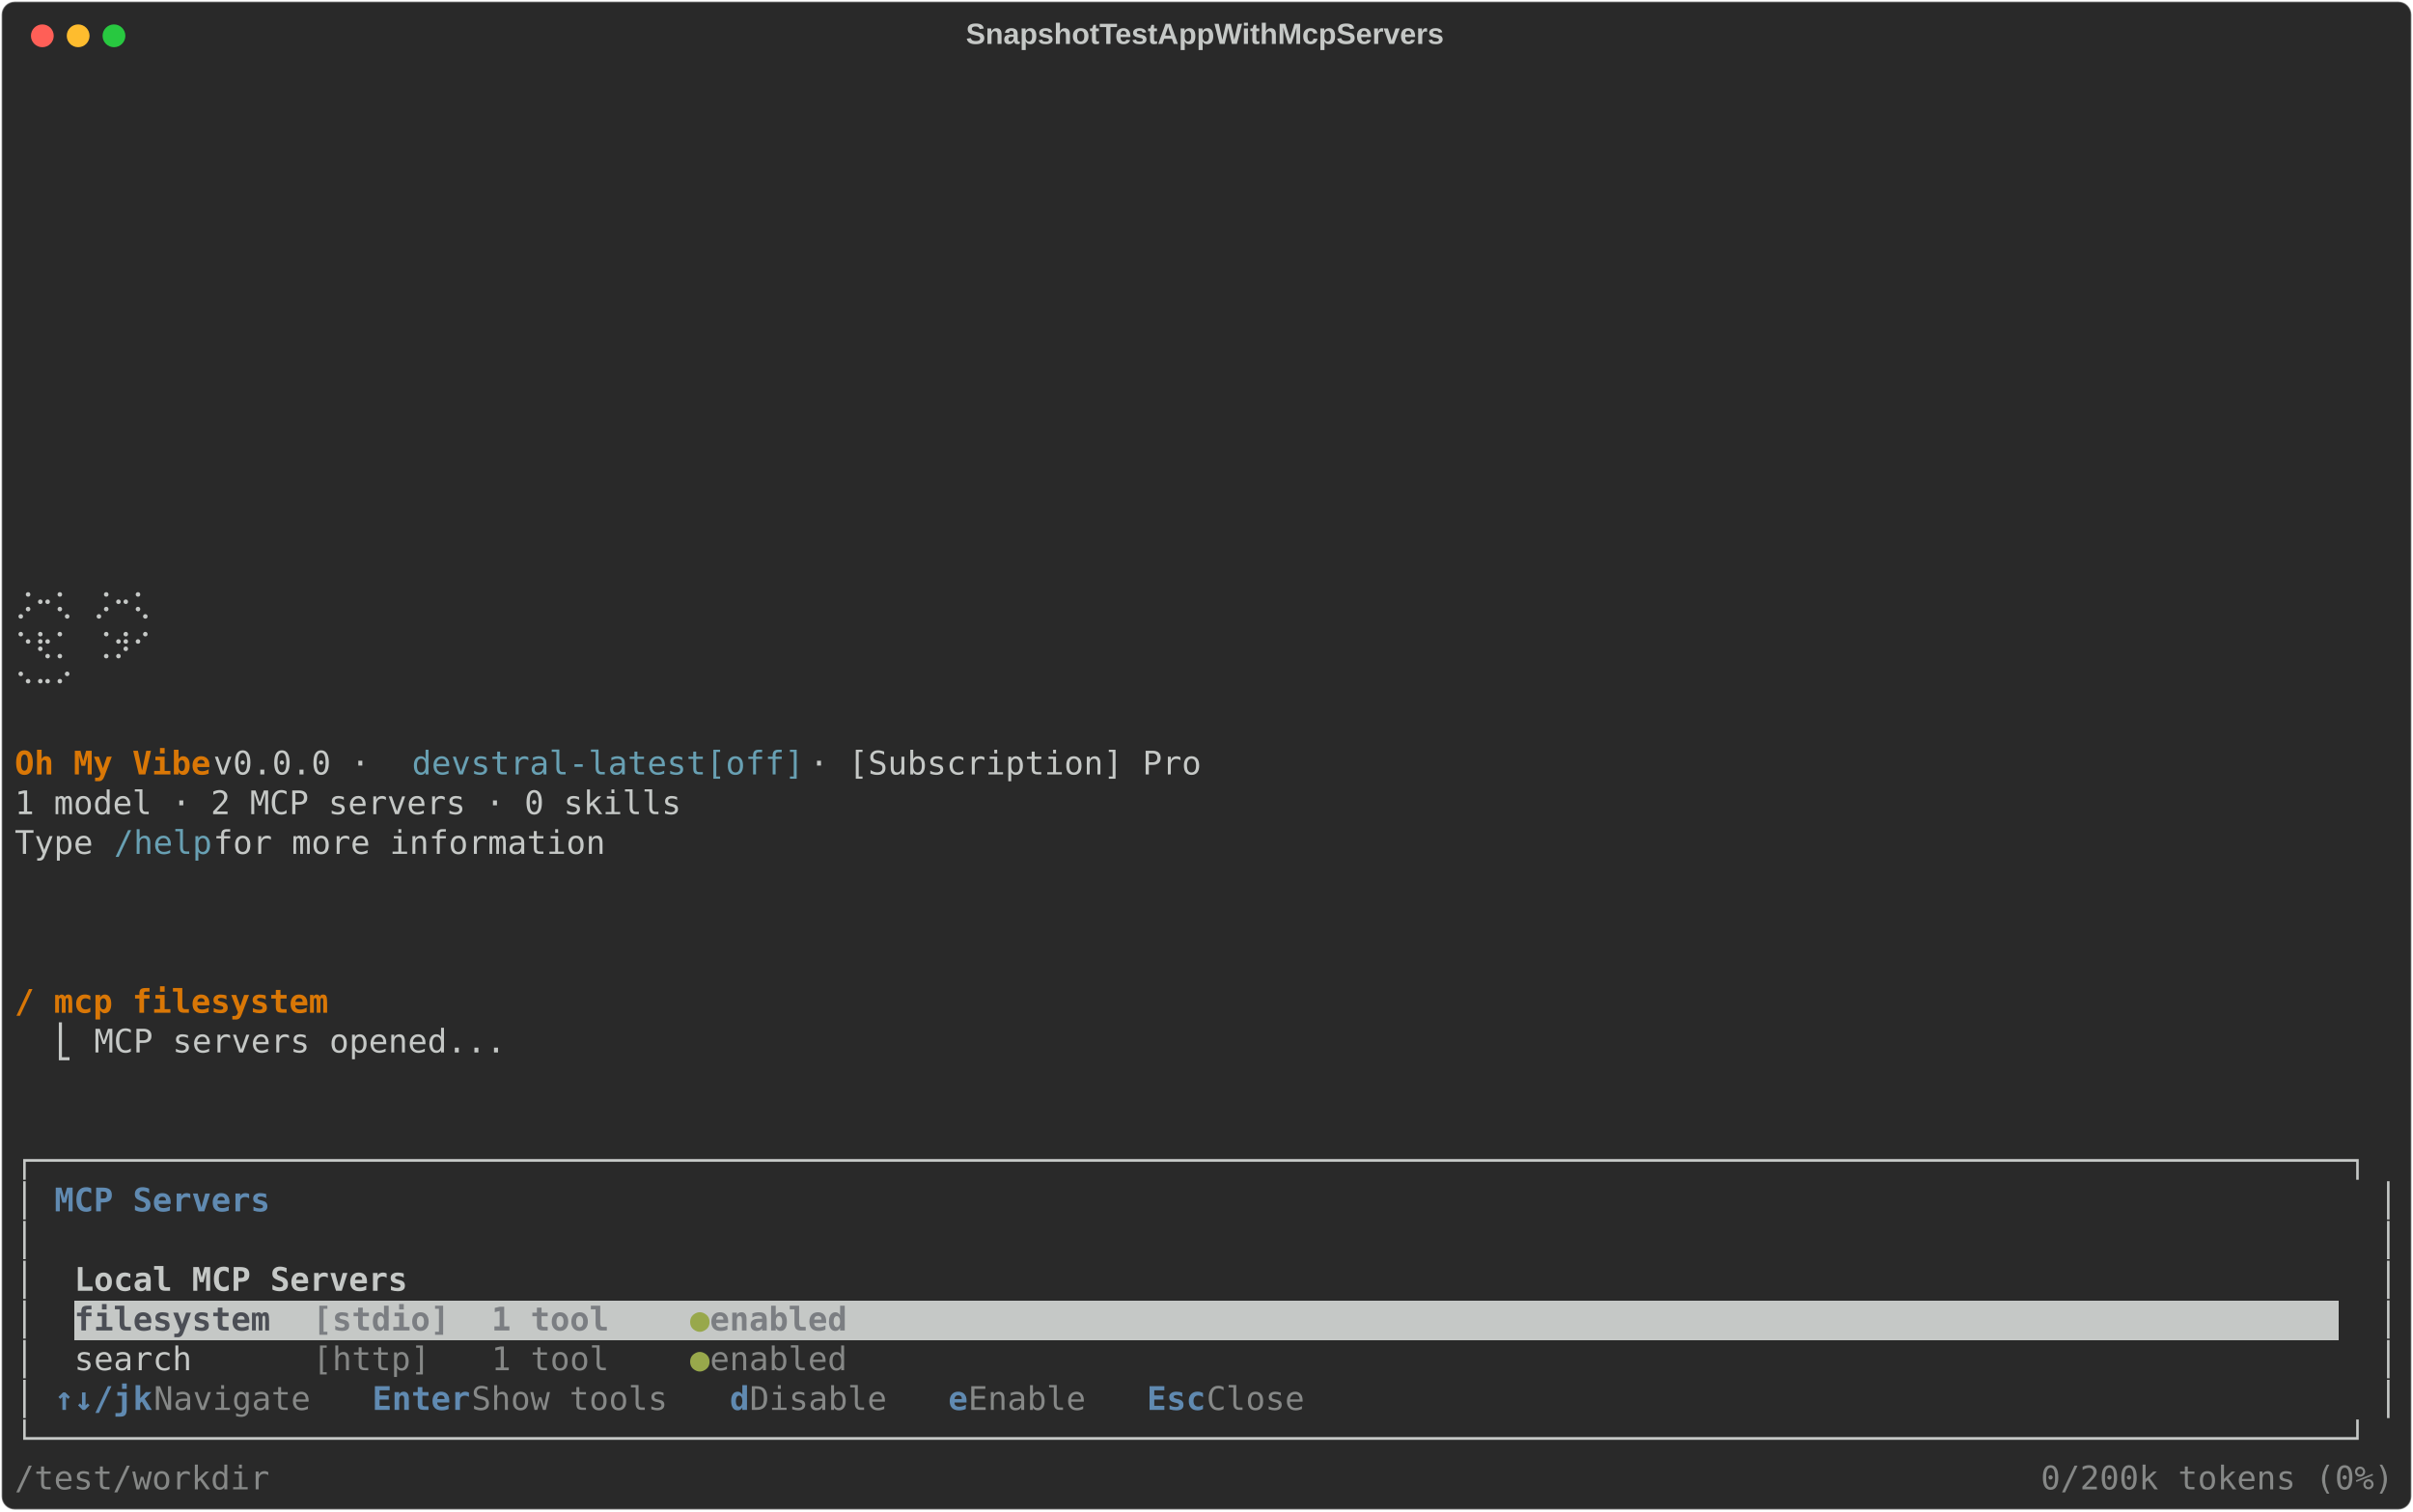
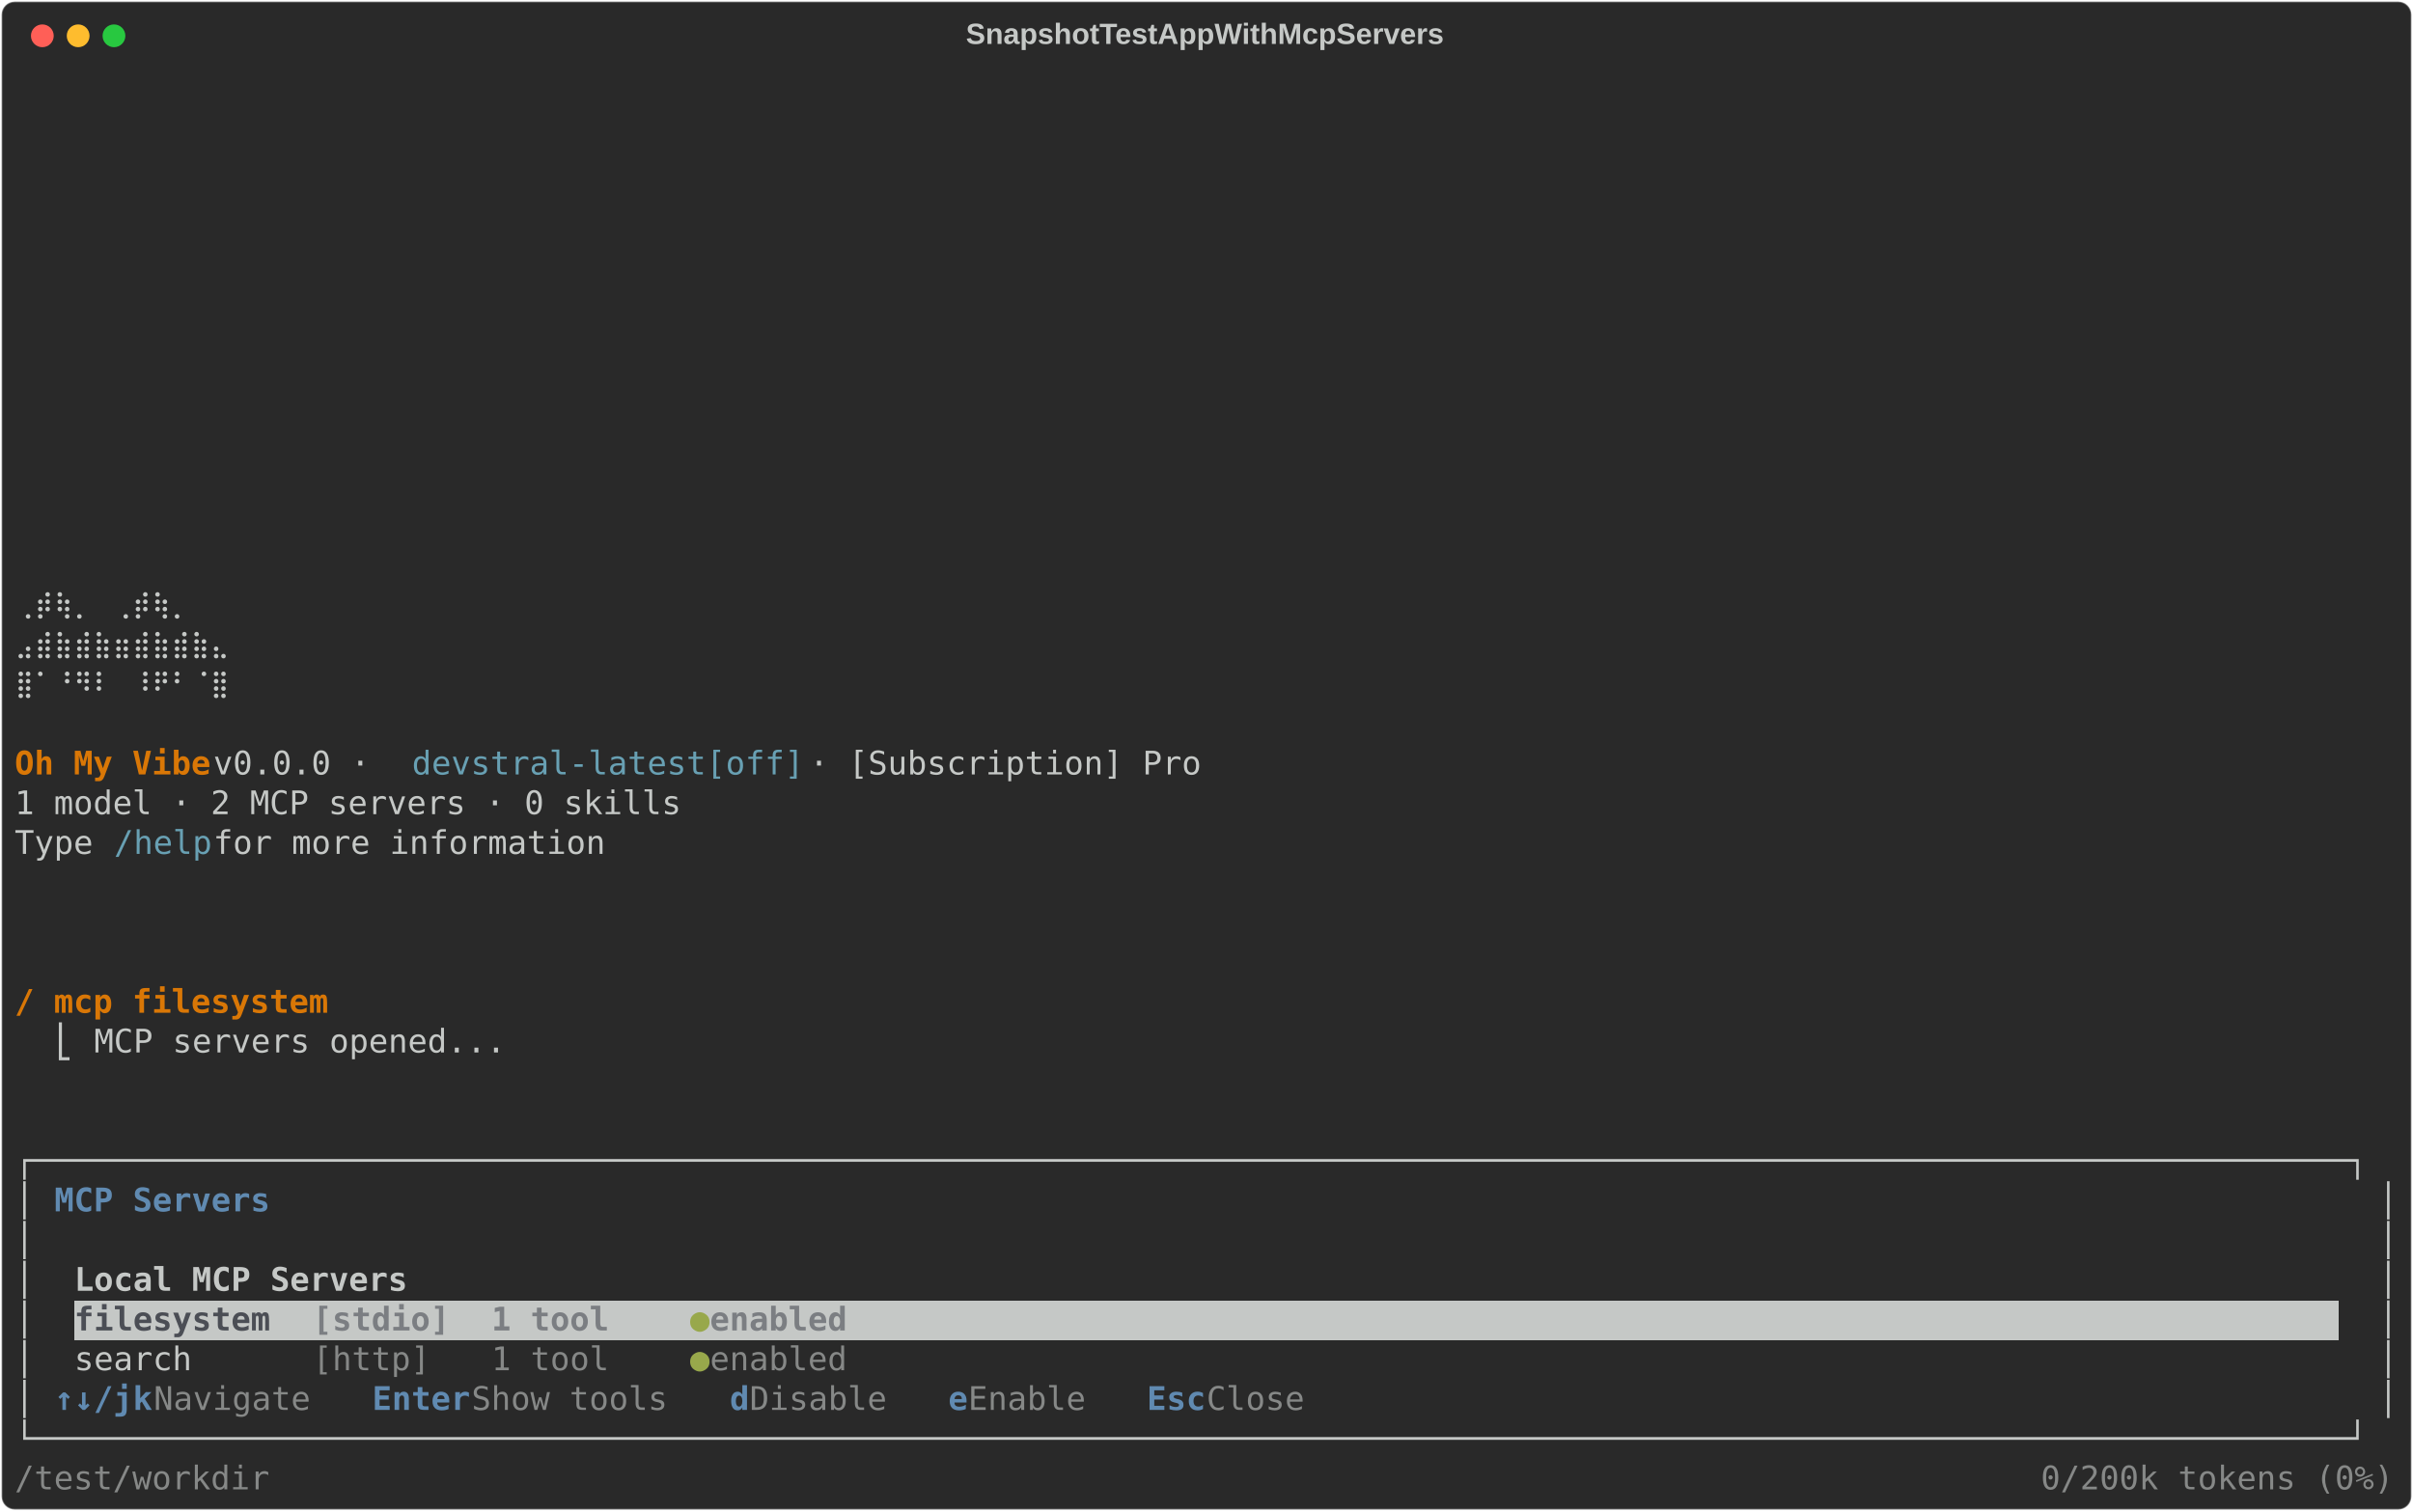
<svg xmlns="http://www.w3.org/2000/svg" class="rich-terminal" viewBox="0 0 1482 928.4">
  <style>

    @font-face {
        font-family: "Fira Code";
        src: local("FiraCode-Regular"),
                url("https://cdnjs.cloudflare.com/ajax/libs/firacode/6.2.0/woff2/FiraCode-Regular.woff2") format("woff2"),
                url("https://cdnjs.cloudflare.com/ajax/libs/firacode/6.2.0/woff/FiraCode-Regular.woff") format("woff");
        font-style: normal;
        font-weight: 400;
    }
    @font-face {
        font-family: "Fira Code";
        src: local("FiraCode-Bold"),
                url("https://cdnjs.cloudflare.com/ajax/libs/firacode/6.2.0/woff2/FiraCode-Bold.woff2") format("woff2"),
                url("https://cdnjs.cloudflare.com/ajax/libs/firacode/6.2.0/woff/FiraCode-Bold.woff") format("woff");
        font-style: bold;
        font-weight: 700;
    }

    .terminal-matrix {
        font-family: Fira Code, monospace;
        font-size: 20px;
        line-height: 24.4px;
        font-variant-east-asian: full-width;
    }

    .terminal-title {
        font-size: 18px;
        font-weight: bold;
        font-family: arial;
    }

    .terminal-r1 { fill: #c5c8c6 }
.terminal-r2 { fill: #d97706;font-weight: bold }
.terminal-r3 { fill: #68a0b3 }
.terminal-r4 { fill: #608ab1;font-weight: bold }
.terminal-r5 { fill: #c5c8c6;font-weight: bold }
.terminal-r6 { fill: #4b4e55;font-weight: bold }
.terminal-r7 { fill: #7b7e82;font-weight: bold }
.terminal-r8 { fill: #98a84b;font-weight: bold }
.terminal-r9 { fill: #868887 }
.terminal-r10 { fill: #98a84b }
    </style>
  <defs>
    <clipPath id="terminal-clip-terminal">
      <rect x="0" y="0" width="1463.0" height="877.4" />
    </clipPath>
    <clipPath id="terminal-line-0">
      <rect x="0" y="1.5" width="1464" height="24.65" />
    </clipPath>
    <clipPath id="terminal-line-1">
      <rect x="0" y="25.9" width="1464" height="24.65" />
    </clipPath>
    <clipPath id="terminal-line-2">
      <rect x="0" y="50.3" width="1464" height="24.65" />
    </clipPath>
    <clipPath id="terminal-line-3">
      <rect x="0" y="74.7" width="1464" height="24.65" />
    </clipPath>
    <clipPath id="terminal-line-4">
      <rect x="0" y="99.1" width="1464" height="24.65" />
    </clipPath>
    <clipPath id="terminal-line-5">
      <rect x="0" y="123.5" width="1464" height="24.65" />
    </clipPath>
    <clipPath id="terminal-line-6">
      <rect x="0" y="147.9" width="1464" height="24.65" />
    </clipPath>
    <clipPath id="terminal-line-7">
      <rect x="0" y="172.3" width="1464" height="24.65" />
    </clipPath>
    <clipPath id="terminal-line-8">
      <rect x="0" y="196.7" width="1464" height="24.65" />
    </clipPath>
    <clipPath id="terminal-line-9">
      <rect x="0" y="221.1" width="1464" height="24.65" />
    </clipPath>
    <clipPath id="terminal-line-10">
      <rect x="0" y="245.5" width="1464" height="24.65" />
    </clipPath>
    <clipPath id="terminal-line-11">
      <rect x="0" y="269.9" width="1464" height="24.65" />
    </clipPath>
    <clipPath id="terminal-line-12">
      <rect x="0" y="294.3" width="1464" height="24.65" />
    </clipPath>
    <clipPath id="terminal-line-13">
      <rect x="0" y="318.7" width="1464" height="24.65" />
    </clipPath>
    <clipPath id="terminal-line-14">
      <rect x="0" y="343.1" width="1464" height="24.65" />
    </clipPath>
    <clipPath id="terminal-line-15">
      <rect x="0" y="367.5" width="1464" height="24.65" />
    </clipPath>
    <clipPath id="terminal-line-16">
      <rect x="0" y="391.9" width="1464" height="24.65" />
    </clipPath>
    <clipPath id="terminal-line-17">
      <rect x="0" y="416.3" width="1464" height="24.65" />
    </clipPath>
    <clipPath id="terminal-line-18">
      <rect x="0" y="440.7" width="1464" height="24.65" />
    </clipPath>
    <clipPath id="terminal-line-19">
      <rect x="0" y="465.1" width="1464" height="24.65" />
    </clipPath>
    <clipPath id="terminal-line-20">
      <rect x="0" y="489.5" width="1464" height="24.65" />
    </clipPath>
    <clipPath id="terminal-line-21">
      <rect x="0" y="513.9" width="1464" height="24.65" />
    </clipPath>
    <clipPath id="terminal-line-22">
      <rect x="0" y="538.3" width="1464" height="24.65" />
    </clipPath>
    <clipPath id="terminal-line-23">
      <rect x="0" y="562.7" width="1464" height="24.65" />
    </clipPath>
    <clipPath id="terminal-line-24">
      <rect x="0" y="587.1" width="1464" height="24.65" />
    </clipPath>
    <clipPath id="terminal-line-25">
      <rect x="0" y="611.5" width="1464" height="24.65" />
    </clipPath>
    <clipPath id="terminal-line-26">
      <rect x="0" y="635.9" width="1464" height="24.65" />
    </clipPath>
    <clipPath id="terminal-line-27">
      <rect x="0" y="660.3" width="1464" height="24.65" />
    </clipPath>
    <clipPath id="terminal-line-28">
      <rect x="0" y="684.7" width="1464" height="24.65" />
    </clipPath>
    <clipPath id="terminal-line-29">
      <rect x="0" y="709.1" width="1464" height="24.65" />
    </clipPath>
    <clipPath id="terminal-line-30">
      <rect x="0" y="733.5" width="1464" height="24.65" />
    </clipPath>
    <clipPath id="terminal-line-31">
      <rect x="0" y="757.9" width="1464" height="24.65" />
    </clipPath>
    <clipPath id="terminal-line-32">
      <rect x="0" y="782.3" width="1464" height="24.65" />
    </clipPath>
    <clipPath id="terminal-line-33">
      <rect x="0" y="806.7" width="1464" height="24.65" />
    </clipPath>
    <clipPath id="terminal-line-34">
      <rect x="0" y="831.1" width="1464" height="24.65" />
    </clipPath>
  </defs>
  <rect fill="#292929" stroke="rgba(255,255,255,0.35)" stroke-width="1" x="1" y="1" width="1480" height="926.4" rx="8" />
  <text class="terminal-title" fill="#c5c8c6" text-anchor="middle" x="740" y="27">SnapshotTestAppWithMcpServers</text>
  <g transform="translate(26,22)">
    <circle cx="0" cy="0" r="7" fill="#ff5f57" />
    <circle cx="22" cy="0" r="7" fill="#febc2e" />
    <circle cx="44" cy="0" r="7" fill="#28c840" />
  </g>
  <g transform="translate(9, 41)" clip-path="url(#terminal-clip-terminal)">
    <rect fill="#c5c8c6" x="36.6" y="757.9" width="146.4" height="24.65" shape-rendering="crispEdges" />
    <rect fill="#c5c8c6" x="183" y="757.9" width="109.8" height="24.65" shape-rendering="crispEdges" />
    <rect fill="#c5c8c6" x="292.8" y="757.9" width="97.6" height="24.65" shape-rendering="crispEdges" />
    <rect fill="#c5c8c6" x="390.4" y="757.9" width="24.4" height="24.65" shape-rendering="crispEdges" />
    <rect fill="#c5c8c6" x="414.8" y="757.9" width="12.2" height="24.65" shape-rendering="crispEdges" />
    <rect fill="#c5c8c6" x="427" y="757.9" width="97.6" height="24.65" shape-rendering="crispEdges" />
    <rect fill="#c5c8c6" x="524.6" y="757.9" width="902.8" height="24.65" shape-rendering="crispEdges" />
    <g class="terminal-matrix">
      <text class="terminal-r1" x="1464" y="20" textLength="12.2" clip-path="url(#terminal-line-0)">
</text>
      <text class="terminal-r1" x="1464" y="44.4" textLength="12.2" clip-path="url(#terminal-line-1)">
</text>
      <text class="terminal-r1" x="1464" y="68.8" textLength="12.2" clip-path="url(#terminal-line-2)">
</text>
      <text class="terminal-r1" x="1464" y="93.2" textLength="12.2" clip-path="url(#terminal-line-3)">
</text>
      <text class="terminal-r1" x="1464" y="117.6" textLength="12.2" clip-path="url(#terminal-line-4)">
</text>
      <text class="terminal-r1" x="1464" y="142" textLength="12.2" clip-path="url(#terminal-line-5)">
</text>
      <text class="terminal-r1" x="1464" y="166.4" textLength="12.2" clip-path="url(#terminal-line-6)">
</text>
      <text class="terminal-r1" x="1464" y="190.8" textLength="12.2" clip-path="url(#terminal-line-7)">
</text>
      <text class="terminal-r1" x="1464" y="215.2" textLength="12.2" clip-path="url(#terminal-line-8)">
</text>
      <text class="terminal-r1" x="1464" y="239.6" textLength="12.2" clip-path="url(#terminal-line-9)">
</text>
      <text class="terminal-r1" x="1464" y="264" textLength="12.2" clip-path="url(#terminal-line-10)">
</text>
      <text class="terminal-r1" x="1464" y="288.4" textLength="12.2" clip-path="url(#terminal-line-11)">
</text>
      <text class="terminal-r1" x="1464" y="312.8" textLength="12.2" clip-path="url(#terminal-line-12)">
</text>
-       <text class="terminal-r1" x="0" y="337.2" textLength="134.2" clip-path="url(#terminal-line-13)">  ⡨⠒⢅ ⡨⠒⢅  </text>
+       <text class="terminal-r1" x="0" y="337.2" textLength="146.4" clip-path="url(#terminal-line-13)"> ⢀⡾⢷⡀ ⢀⡾⢷⡀  </text>
      <text class="terminal-r1" x="1464" y="337.2" textLength="12.2" clip-path="url(#terminal-line-13)">
</text>
-       <text class="terminal-r1" x="0" y="361.6" textLength="134.2" clip-path="url(#terminal-line-14)">  ⠑⢗⡁ ⢈⡺⠊  </text>
+       <text class="terminal-r1" x="0" y="361.6" textLength="146.4" clip-path="url(#terminal-line-14)">⣠⣾⣷⣾⣷⣶⣾⣷⣾⣷⣄ </text>
      <text class="terminal-r1" x="1464" y="361.6" textLength="12.2" clip-path="url(#terminal-line-14)">
</text>
-       <text class="terminal-r1" x="0" y="386" textLength="134.2" clip-path="url(#terminal-line-15)">    ⠑⠒⠊    </text>
+       <text class="terminal-r1" x="0" y="386" textLength="146.4" clip-path="url(#terminal-line-15)">⣿⠁⠘⠻⠇ ⠸⠟⠃⠈⣿ </text>
      <text class="terminal-r1" x="1464" y="386" textLength="12.2" clip-path="url(#terminal-line-15)">
</text>
      <text class="terminal-r1" x="1464" y="410.4" textLength="12.2" clip-path="url(#terminal-line-16)">
</text>
      <text class="terminal-r2" x="0" y="434.8" textLength="122" clip-path="url(#terminal-line-17)">Oh My Vibe</text>
      <text class="terminal-r1" x="122" y="434.8" textLength="122" clip-path="url(#terminal-line-17)"> v0.0.0 · </text>
      <text class="terminal-r3" x="244" y="434.8" textLength="244" clip-path="url(#terminal-line-17)">devstral-latest[off]</text>
      <text class="terminal-r1" x="488" y="434.8" textLength="256.2" clip-path="url(#terminal-line-17)"> · [Subscription] Pro</text>
      <text class="terminal-r1" x="1464" y="434.8" textLength="12.2" clip-path="url(#terminal-line-17)">
</text>
      <text class="terminal-r1" x="0" y="459.2" textLength="414.8" clip-path="url(#terminal-line-18)">1 model · 2 MCP servers · 0 skills</text>
      <text class="terminal-r1" x="1464" y="459.2" textLength="12.2" clip-path="url(#terminal-line-18)">
</text>
      <text class="terminal-r1" x="0" y="483.6" textLength="61" clip-path="url(#terminal-line-19)">Type </text>
      <text class="terminal-r3" x="61" y="483.6" textLength="61" clip-path="url(#terminal-line-19)">/help</text>
      <text class="terminal-r1" x="122" y="483.6" textLength="256.2" clip-path="url(#terminal-line-19)"> for more information</text>
      <text class="terminal-r1" x="1464" y="483.6" textLength="12.2" clip-path="url(#terminal-line-19)">
</text>
      <text class="terminal-r1" x="1464" y="508" textLength="12.2" clip-path="url(#terminal-line-20)">
</text>
      <text class="terminal-r1" x="1464" y="532.4" textLength="12.2" clip-path="url(#terminal-line-21)">
</text>
      <text class="terminal-r1" x="1464" y="556.8" textLength="12.2" clip-path="url(#terminal-line-22)">
</text>
      <text class="terminal-r2" x="0" y="581.2" textLength="195.2" clip-path="url(#terminal-line-23)">/ mcp filesystem</text>
      <text class="terminal-r1" x="1464" y="581.2" textLength="12.2" clip-path="url(#terminal-line-23)">
</text>
      <text class="terminal-r1" x="24.4" y="605.6" textLength="12.2" clip-path="url(#terminal-line-24)">⎣</text>
      <text class="terminal-r1" x="48.8" y="605.6" textLength="256.2" clip-path="url(#terminal-line-24)">MCP servers opened...</text>
      <text class="terminal-r1" x="1464" y="605.6" textLength="12.2" clip-path="url(#terminal-line-24)">
</text>
      <text class="terminal-r1" x="1464" y="630" textLength="12.2" clip-path="url(#terminal-line-25)">
</text>
      <text class="terminal-r1" x="1464" y="654.4" textLength="12.2" clip-path="url(#terminal-line-26)">
</text>
      <text class="terminal-r1" x="0" y="678.8" textLength="1464" clip-path="url(#terminal-line-27)">┌──────────────────────────────────────────────────────────────────────────────────────────────────────────────────────┐</text>
      <text class="terminal-r1" x="1464" y="678.8" textLength="12.2" clip-path="url(#terminal-line-27)">
</text>
      <text class="terminal-r1" x="0" y="703.2" textLength="12.2" clip-path="url(#terminal-line-28)">│</text>
      <text class="terminal-r4" x="24.4" y="703.2" textLength="134.2" clip-path="url(#terminal-line-28)">MCP Servers</text>
      <text class="terminal-r1" x="1451.8" y="703.2" textLength="12.2" clip-path="url(#terminal-line-28)">│</text>
      <text class="terminal-r1" x="1464" y="703.2" textLength="12.2" clip-path="url(#terminal-line-28)">
</text>
      <text class="terminal-r1" x="0" y="727.6" textLength="12.2" clip-path="url(#terminal-line-29)">│</text>
      <text class="terminal-r1" x="1451.8" y="727.6" textLength="12.2" clip-path="url(#terminal-line-29)">│</text>
      <text class="terminal-r1" x="1464" y="727.6" textLength="12.2" clip-path="url(#terminal-line-29)">
</text>
      <text class="terminal-r1" x="0" y="752" textLength="12.2" clip-path="url(#terminal-line-30)">│</text>
      <text class="terminal-r5" x="36.6" y="752" textLength="207.4" clip-path="url(#terminal-line-30)">Local MCP Servers</text>
      <text class="terminal-r1" x="1451.8" y="752" textLength="12.2" clip-path="url(#terminal-line-30)">│</text>
      <text class="terminal-r1" x="1464" y="752" textLength="12.2" clip-path="url(#terminal-line-30)">
</text>
      <text class="terminal-r1" x="0" y="776.4" textLength="12.2" clip-path="url(#terminal-line-31)">│</text>
      <text class="terminal-r6" x="36.6" y="776.4" textLength="146.4" clip-path="url(#terminal-line-31)">  filesystem</text>
      <text class="terminal-r7" x="183" y="776.4" textLength="109.8" clip-path="url(#terminal-line-31)">  [stdio]</text>
      <text class="terminal-r7" x="292.8" y="776.4" textLength="97.6" clip-path="url(#terminal-line-31)">  1 tool</text>
      <text class="terminal-r8" x="414.8" y="776.4" textLength="12.2" clip-path="url(#terminal-line-31)">●</text>
      <text class="terminal-r7" x="427" y="776.4" textLength="97.6" clip-path="url(#terminal-line-31)"> enabled</text>
      <text class="terminal-r1" x="1451.8" y="776.4" textLength="12.2" clip-path="url(#terminal-line-31)">│</text>
      <text class="terminal-r1" x="1464" y="776.4" textLength="12.2" clip-path="url(#terminal-line-31)">
</text>
      <text class="terminal-r1" x="0" y="800.8" textLength="12.2" clip-path="url(#terminal-line-32)">│</text>
      <text class="terminal-r1" x="36.6" y="800.8" textLength="146.4" clip-path="url(#terminal-line-32)">  search    </text>
      <text class="terminal-r9" x="183" y="800.8" textLength="109.8" clip-path="url(#terminal-line-32)">  [http] </text>
      <text class="terminal-r9" x="292.8" y="800.8" textLength="97.6" clip-path="url(#terminal-line-32)">  1 tool</text>
      <text class="terminal-r10" x="414.8" y="800.8" textLength="12.2" clip-path="url(#terminal-line-32)">●</text>
      <text class="terminal-r9" x="427" y="800.8" textLength="97.6" clip-path="url(#terminal-line-32)"> enabled</text>
      <text class="terminal-r1" x="1451.8" y="800.8" textLength="12.2" clip-path="url(#terminal-line-32)">│</text>
      <text class="terminal-r1" x="1464" y="800.8" textLength="12.2" clip-path="url(#terminal-line-32)">
</text>
      <text class="terminal-r1" x="0" y="825.2" textLength="12.2" clip-path="url(#terminal-line-33)">│</text>
      <text class="terminal-r4" x="24.4" y="825.2" textLength="61" clip-path="url(#terminal-line-33)">↑↓/jk</text>
      <text class="terminal-r9" x="85.4" y="825.2" textLength="134.2" clip-path="url(#terminal-line-33)"> Navigate  </text>
      <text class="terminal-r4" x="219.6" y="825.2" textLength="61" clip-path="url(#terminal-line-33)">Enter</text>
      <text class="terminal-r9" x="280.6" y="825.2" textLength="158.6" clip-path="url(#terminal-line-33)"> Show tools  </text>
      <text class="terminal-r4" x="439.2" y="825.2" textLength="12.2" clip-path="url(#terminal-line-33)">d</text>
      <text class="terminal-r9" x="451.4" y="825.2" textLength="122" clip-path="url(#terminal-line-33)"> Disable  </text>
      <text class="terminal-r4" x="573.4" y="825.2" textLength="12.2" clip-path="url(#terminal-line-33)">e</text>
      <text class="terminal-r9" x="585.6" y="825.2" textLength="109.8" clip-path="url(#terminal-line-33)"> Enable  </text>
      <text class="terminal-r4" x="695.4" y="825.2" textLength="36.6" clip-path="url(#terminal-line-33)">Esc</text>
      <text class="terminal-r9" x="732" y="825.2" textLength="73.2" clip-path="url(#terminal-line-33)"> Close</text>
      <text class="terminal-r1" x="1451.8" y="825.2" textLength="12.2" clip-path="url(#terminal-line-33)">│</text>
      <text class="terminal-r1" x="1464" y="825.2" textLength="12.2" clip-path="url(#terminal-line-33)">
</text>
      <text class="terminal-r1" x="0" y="849.6" textLength="1464" clip-path="url(#terminal-line-34)">└──────────────────────────────────────────────────────────────────────────────────────────────────────────────────────┘</text>
      <text class="terminal-r1" x="1464" y="849.6" textLength="12.2" clip-path="url(#terminal-line-34)">
</text>
      <text class="terminal-r9" x="0" y="874" textLength="158.6" clip-path="url(#terminal-line-35)">/test/workdir</text>
      <text class="terminal-r9" x="1244.4" y="874" textLength="219.6" clip-path="url(#terminal-line-35)">0/200k tokens (0%)</text>
    </g>
  </g>
</svg>
